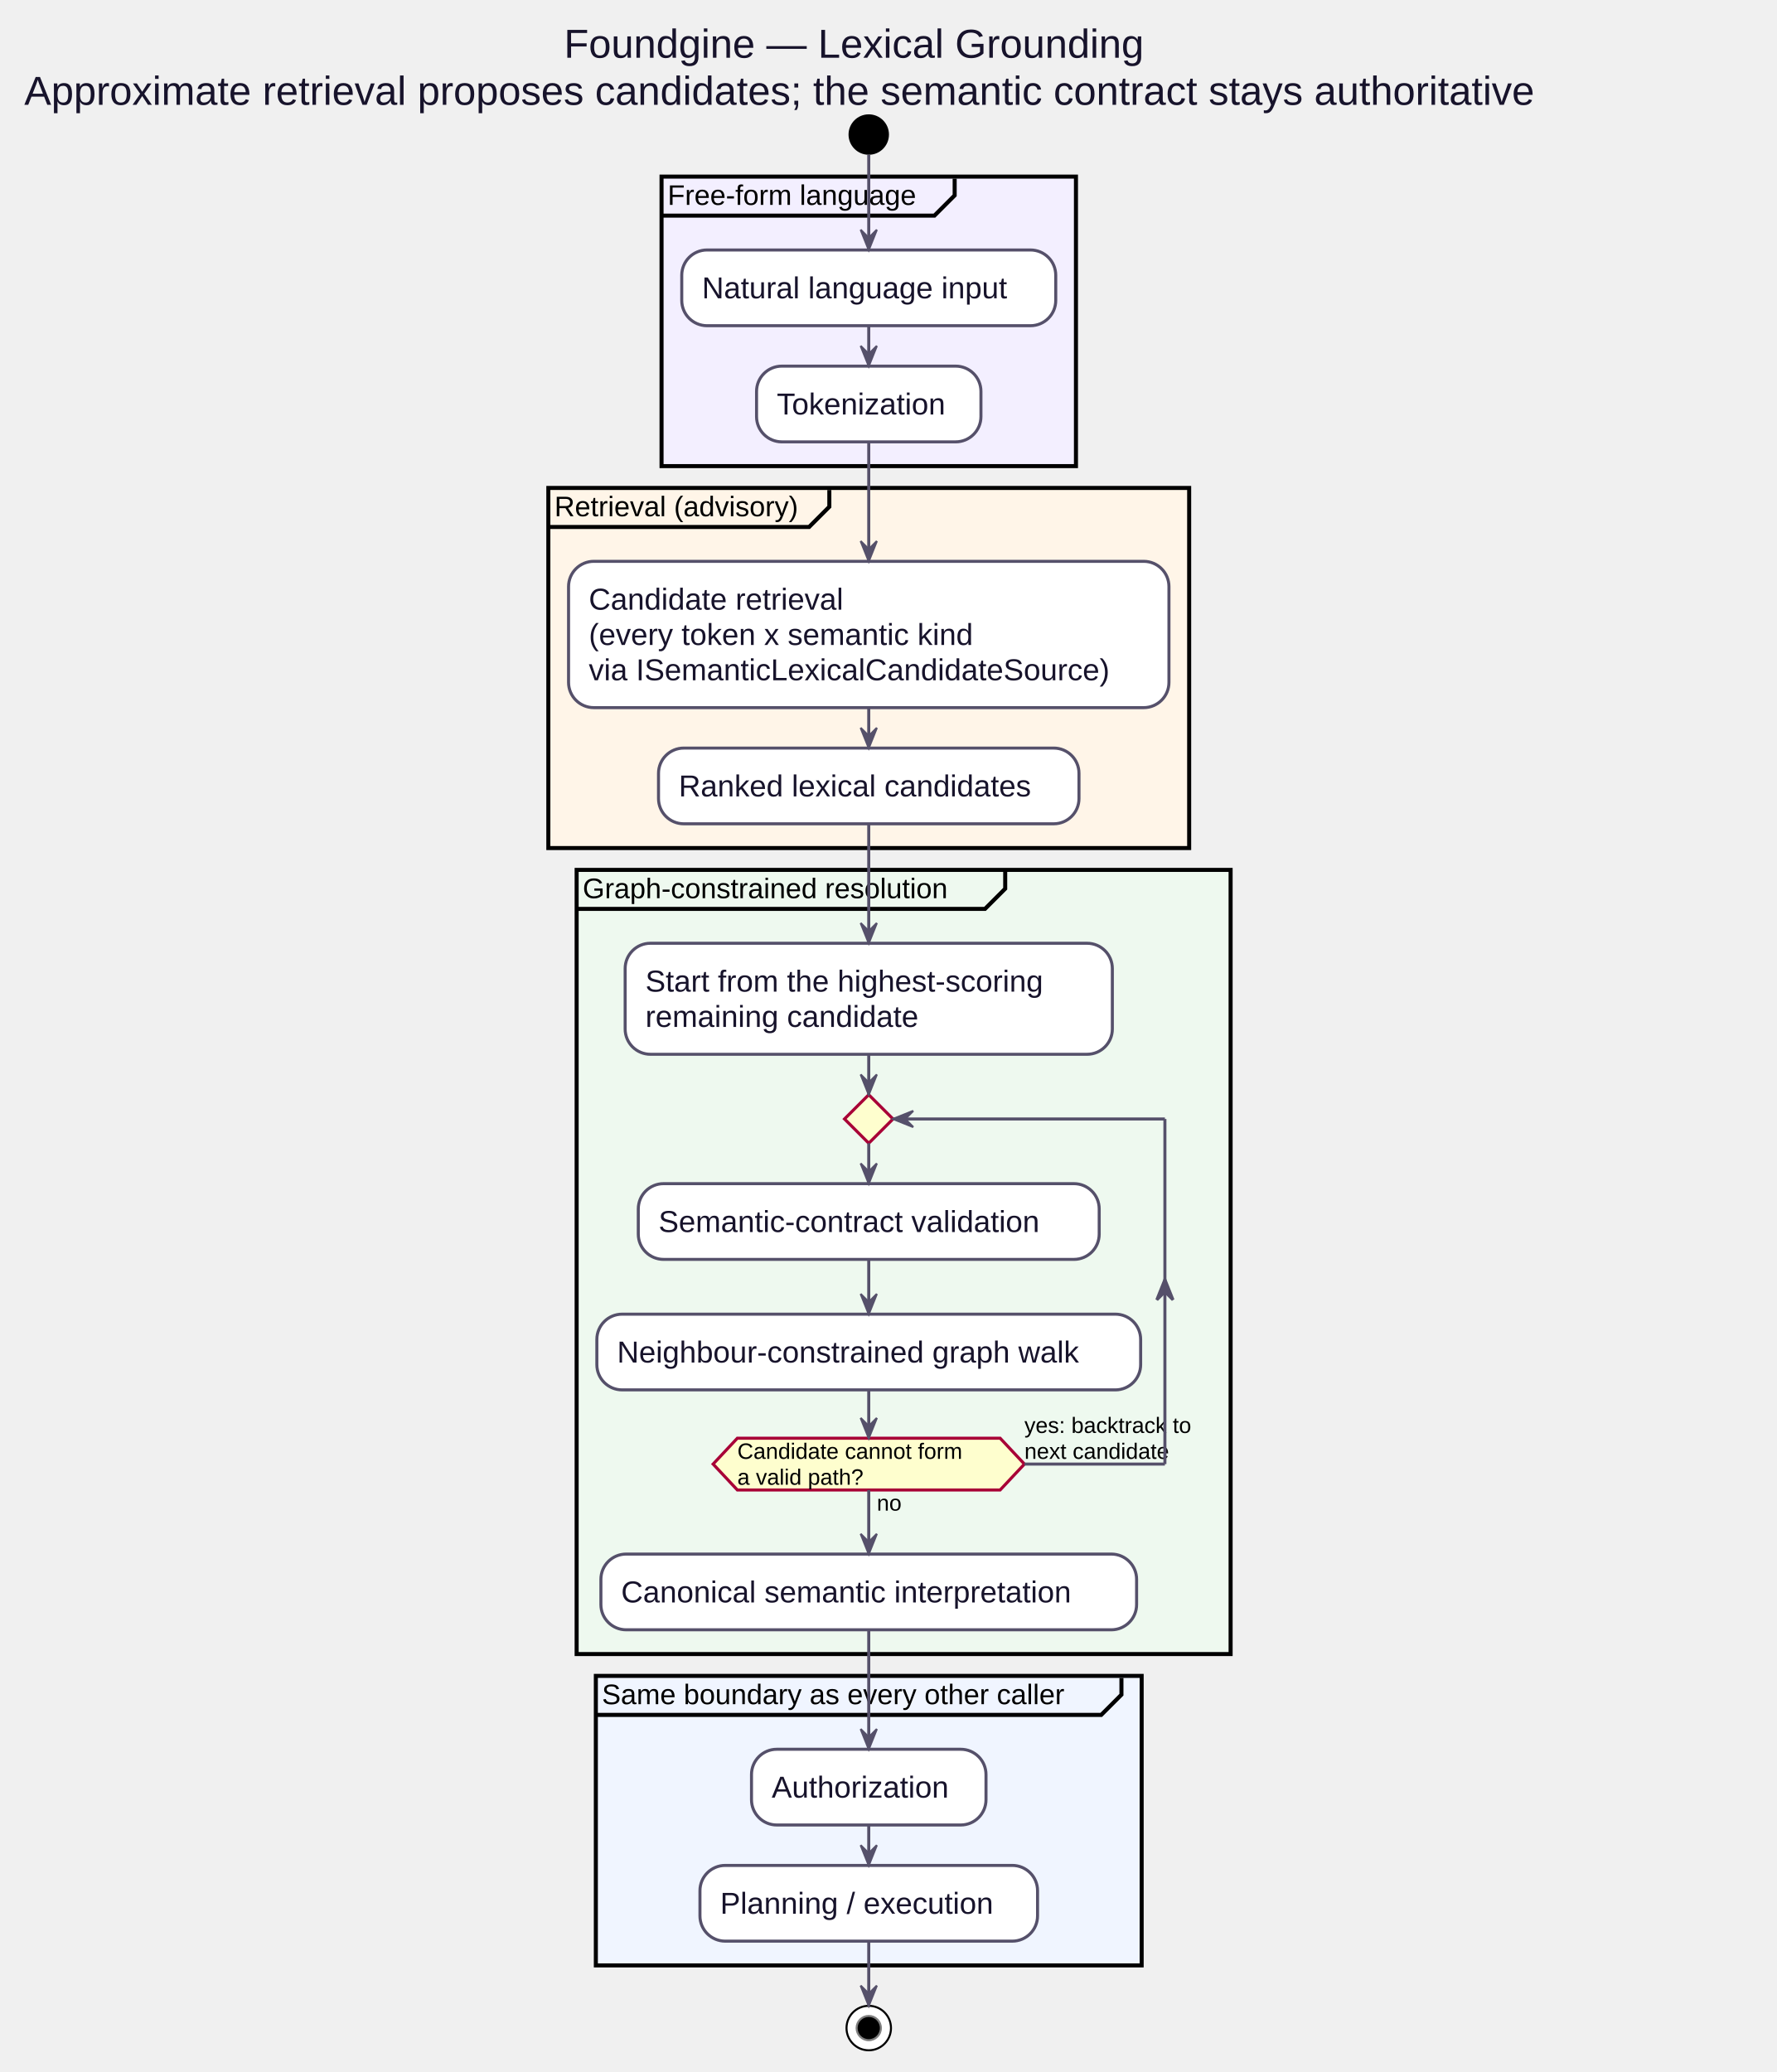
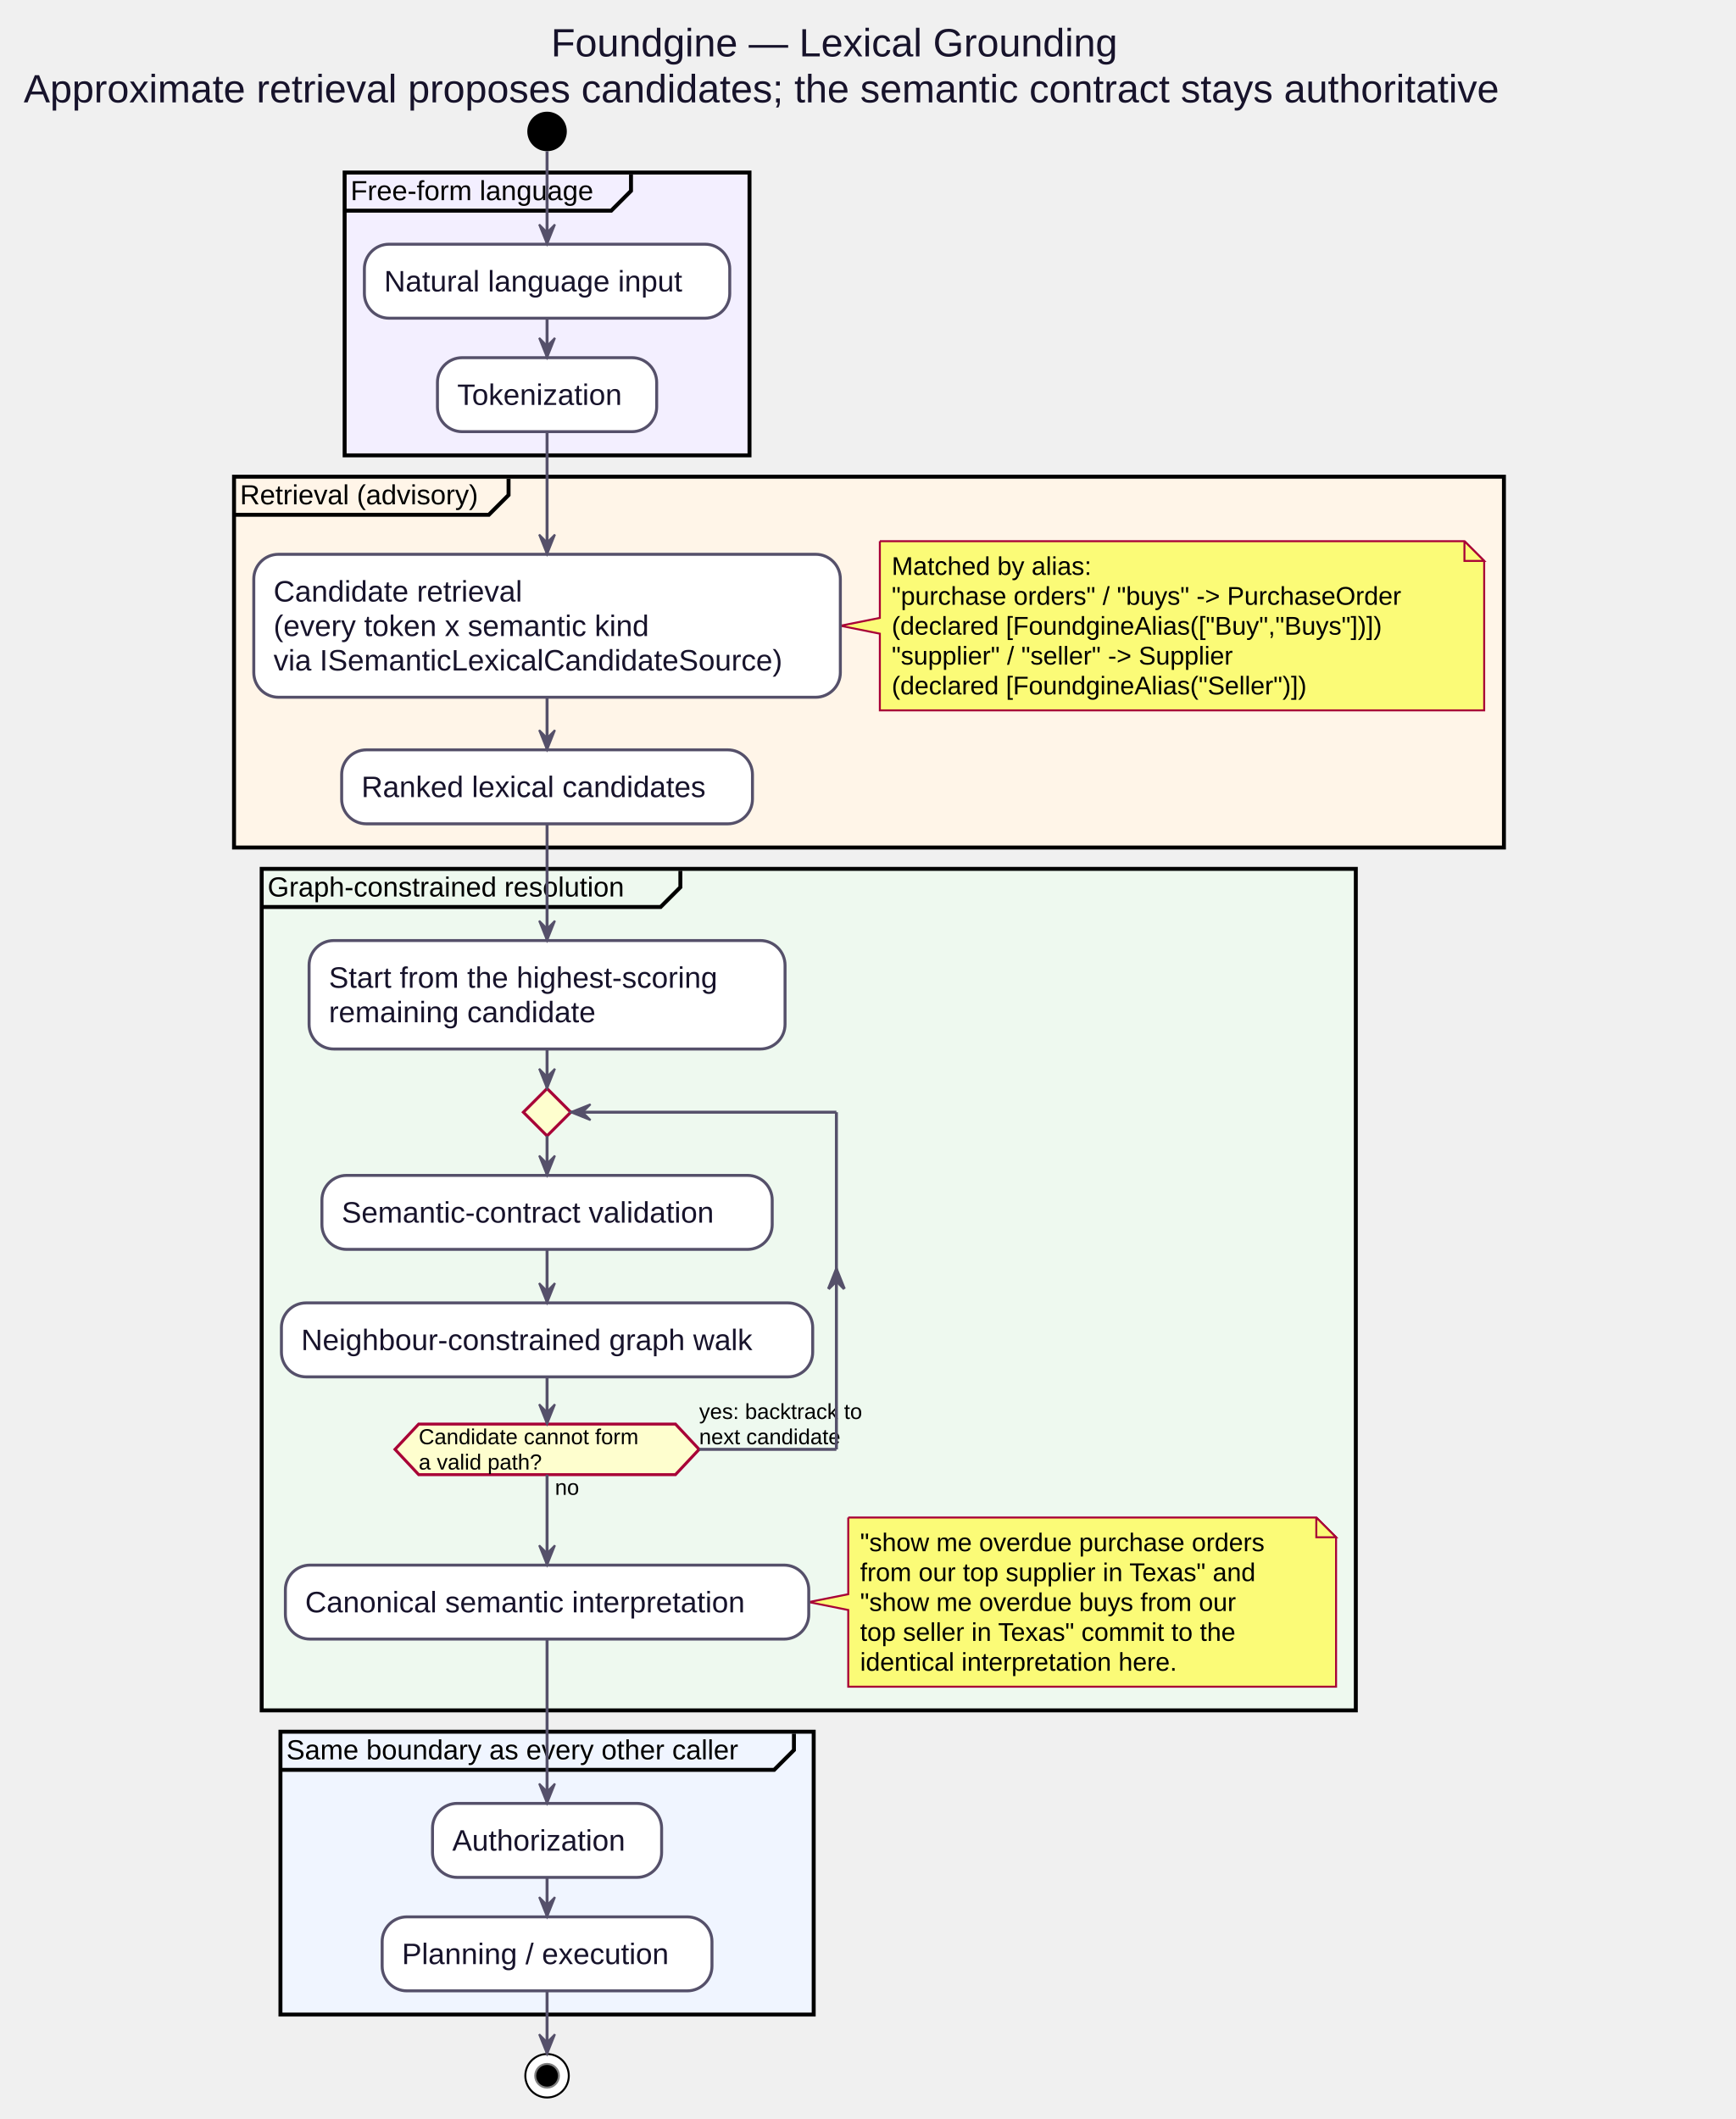
- <svg xmlns="http://www.w3.org/2000/svg" contentScriptType="application/ecmascript" contentStyleType="text/css" height="1025px" preserveAspectRatio="none" style="width:879px;height:1025px;" version="1.1" viewBox="0 0 879 1025" width="879px" zoomAndPan="magnify">
+ <svg xmlns="http://www.w3.org/2000/svg" contentScriptType="application/ecmascript" contentStyleType="text/css" height="1073px" preserveAspectRatio="none" style="width:879px;height:1073px;" version="1.1" viewBox="0 0 879 1073" width="879px" zoomAndPan="magnify">
  <defs />
  <g>
    <text fill="#17132B" font-family="Arial" font-size="20" lengthAdjust="spacingAndGlyphs" textLength="321" x="279" y="28.564">Foundgine — Lexical Grounding</text>
    <text fill="#17132B" font-family="Arial" font-size="20" lengthAdjust="spacingAndGlyphs" textLength="855" x="12" y="51.846">Approximate retrieval proposes candidates; the semantic contract stays authoritative</text>
-     <ellipse cx="429.75" cy="66.562" fill="#000000" rx="10" ry="10" style="stroke: none; stroke-width: 1.0;" />
-     <rect fill="#F3EFFF" height="143.219" style="stroke: #000000; stroke-width: 2.0;" width="205" x="327.25" y="87.364" />
-     <path d="M472.25,88.364 L472.25,96.661 L462.25,106.661 L327.25,106.661 " fill="none" style="stroke: #000000; stroke-width: 2.0;" />
-     <text fill="#000000" font-family="Arial" font-size="14" lengthAdjust="spacingAndGlyphs" textLength="135" x="330.25" y="101.359">Free-form language</text>
-     <rect fill="#FFFFFF" height="37.461" rx="12.5" ry="12.5" style="stroke: #55506A; stroke-width: 1.5;" width="185" x="337.25" y="123.661" />
-     <text fill="#17132B" font-family="Arial" font-size="15" lengthAdjust="spacingAndGlyphs" textLength="165" x="347.25" y="147.584">Natural language input</text>
-     <rect fill="#FFFFFF" height="37.461" rx="12.5" ry="12.5" style="stroke: #55506A; stroke-width: 1.5;" width="111" x="374.25" y="181.122" />
-     <text fill="#17132B" font-family="Arial" font-size="15" lengthAdjust="spacingAndGlyphs" textLength="91" x="384.25" y="205.045">Tokenization</text>
-     <rect fill="#FFF5E8" height="178.141" style="stroke: #000000; stroke-width: 2.0;" width="317" x="271.25" y="241.385" />
-     <path d="M410.25,242.385 L410.25,250.682 L400.25,260.682 L271.25,260.682 " fill="none" style="stroke: #000000; stroke-width: 2.0;" />
-     <text fill="#000000" font-family="Arial" font-size="14" lengthAdjust="spacingAndGlyphs" textLength="129" x="274.25" y="255.38">Retrieval (advisory)</text>
-     <rect fill="#FFFFFF" height="72.383" rx="12.5" ry="12.5" style="stroke: #55506A; stroke-width: 1.5;" width="297" x="281.25" y="277.682" />
-     <text fill="#17132B" font-family="Arial" font-size="15" lengthAdjust="spacingAndGlyphs" textLength="137" x="291.25" y="301.605">Candidate retrieval</text>
-     <text fill="#17132B" font-family="Arial" font-size="15" lengthAdjust="spacingAndGlyphs" textLength="213" x="291.25" y="319.066">(every token x semantic kind</text>
-     <text fill="#17132B" font-family="Arial" font-size="15" lengthAdjust="spacingAndGlyphs" textLength="277" x="291.25" y="336.527">via ISemanticLexicalCandidateSource)</text>
-     <rect fill="#FFFFFF" height="37.461" rx="12.5" ry="12.5" style="stroke: #55506A; stroke-width: 1.5;" width="208" x="325.75" y="370.065" />
-     <text fill="#17132B" font-family="Arial" font-size="15" lengthAdjust="spacingAndGlyphs" textLength="188" x="335.75" y="393.988">Ranked lexical candidates</text>
-     <rect fill="#EEF9EF" height="387.918" style="stroke: #000000; stroke-width: 2.0;" width="323.5" x="285.25" y="430.327" />
-     <path d="M497.25,431.327 L497.25,439.624 L487.25,449.624 L285.25,449.624 " fill="none" style="stroke: #000000; stroke-width: 2.0;" />
-     <text fill="#000000" font-family="Arial" font-size="14" lengthAdjust="spacingAndGlyphs" textLength="202" x="288.25" y="444.322">Graph-constrained resolution</text>
-     <rect fill="#FFFFFF" height="54.922" rx="12.5" ry="12.5" style="stroke: #55506A; stroke-width: 1.5;" width="241" x="309.25" y="466.624" />
-     <text fill="#17132B" font-family="Arial" font-size="15" lengthAdjust="spacingAndGlyphs" textLength="221" x="319.25" y="490.547">Start from the highest-scoring</text>
-     <text fill="#17132B" font-family="Arial" font-size="15" lengthAdjust="spacingAndGlyphs" textLength="148" x="319.25" y="508.008">remaining candidate</text>
-     <rect fill="#FFFFFF" height="37.461" rx="12.5" ry="12.5" style="stroke: #55506A; stroke-width: 1.5;" width="228" x="315.75" y="585.546" />
-     <text fill="#17132B" font-family="Arial" font-size="15" lengthAdjust="spacingAndGlyphs" textLength="208" x="325.75" y="609.469">Semantic-contract validation</text>
-     <rect fill="#FFFFFF" height="37.461" rx="12.5" ry="12.5" style="stroke: #55506A; stroke-width: 1.5;" width="269" x="295.25" y="650.105" />
-     <text fill="#17132B" font-family="Arial" font-size="15" lengthAdjust="spacingAndGlyphs" textLength="249" x="305.25" y="674.028">Neighbour-constrained graph walk</text>
-     <polygon fill="#FEFECE" points="429.75,541.546,441.75,553.546,429.75,565.546,417.75,553.546,429.75,541.546" style="stroke: #A80036; stroke-width: 1.5;" />
-     <polygon fill="#FEFECE" points="364.75,711.464,494.75,711.464,506.75,724.269,494.75,737.074,364.75,737.074,352.75,724.269,364.75,711.464" style="stroke: #A80036; stroke-width: 1.5;" />
-     <text fill="#000000" font-family="Arial" font-size="11" lengthAdjust="spacingAndGlyphs" textLength="14" x="433.75" y="747.284">no</text>
-     <text fill="#000000" font-family="Arial" font-size="11" lengthAdjust="spacingAndGlyphs" textLength="130" x="364.75" y="721.675">Candidate cannot form</text>
-     <text fill="#000000" font-family="Arial" font-size="11" lengthAdjust="spacingAndGlyphs" textLength="72" x="364.75" y="734.48">a valid path?</text>
-     <text fill="#000000" font-family="Arial" font-size="11" lengthAdjust="spacingAndGlyphs" textLength="97" x="506.75" y="708.87">yes: backtrack to</text>
-     <text fill="#000000" font-family="Arial" font-size="11" lengthAdjust="spacingAndGlyphs" textLength="83" x="506.75" y="721.675">next candidate</text>
-     <rect fill="#FFFFFF" height="37.461" rx="12.5" ry="12.5" style="stroke: #55506A; stroke-width: 1.5;" width="265" x="297.25" y="768.784" />
-     <text fill="#17132B" font-family="Arial" font-size="15" lengthAdjust="spacingAndGlyphs" textLength="245" x="307.25" y="792.707">Canonical semantic interpretation</text>
-     <rect fill="#F0F5FF" height="143.219" style="stroke: #000000; stroke-width: 2.0;" width="270" x="294.75" y="829.047" />
-     <path d="M554.75,830.047 L554.75,838.344 L544.75,848.344 L294.75,848.344 " fill="none" style="stroke: #000000; stroke-width: 2.0;" />
-     <text fill="#000000" font-family="Arial" font-size="14" lengthAdjust="spacingAndGlyphs" textLength="250" x="297.75" y="843.042">Same boundary as every other caller</text>
-     <rect fill="#FFFFFF" height="37.461" rx="12.5" ry="12.5" style="stroke: #55506A; stroke-width: 1.5;" width="116" x="371.75" y="865.344" />
-     <text fill="#17132B" font-family="Arial" font-size="15" lengthAdjust="spacingAndGlyphs" textLength="96" x="381.75" y="889.267">Authorization</text>
-     <rect fill="#FFFFFF" height="37.461" rx="12.5" ry="12.5" style="stroke: #55506A; stroke-width: 1.5;" width="167" x="346.25" y="922.805" />
-     <text fill="#17132B" font-family="Arial" font-size="15" lengthAdjust="spacingAndGlyphs" textLength="147" x="356.25" y="946.728">Planning / execution</text>
-     <ellipse cx="429.75" cy="1003.266" fill="#FFFFFF" rx="11" ry="11" style="stroke: #000000; stroke-width: 1.0;" />
-     <ellipse cx="429.75" cy="1003.266" fill="#000000" rx="6" ry="6" style="stroke: #7F7F7F; stroke-width: 1.0;" />
-     <line style="stroke: #55506A; stroke-width: 1.5;" x1="429.75" x2="429.75" y1="161.122" y2="181.122" />
-     <polygon fill="#55506A" points="425.75,171.122,429.75,181.122,433.75,171.122,429.75,175.122" style="stroke: #55506A; stroke-width: 1.0;" />
-     <line style="stroke: #55506A; stroke-width: 1.5;" x1="429.75" x2="429.75" y1="76.562" y2="123.661" />
-     <polygon fill="#55506A" points="425.75,113.661,429.75,123.661,433.75,113.661,429.75,117.661" style="stroke: #55506A; stroke-width: 1.0;" />
-     <line style="stroke: #55506A; stroke-width: 1.5;" x1="429.75" x2="429.75" y1="350.065" y2="370.065" />
-     <polygon fill="#55506A" points="425.75,360.065,429.75,370.065,433.75,360.065,429.75,364.065" style="stroke: #55506A; stroke-width: 1.0;" />
-     <line style="stroke: #55506A; stroke-width: 1.5;" x1="429.75" x2="429.75" y1="218.583" y2="277.682" />
-     <polygon fill="#55506A" points="425.75,267.682,429.75,277.682,433.75,267.682,429.75,271.682" style="stroke: #55506A; stroke-width: 1.0;" />
-     <line style="stroke: #55506A; stroke-width: 1.5;" x1="429.75" x2="429.75" y1="623.007" y2="650.105" />
-     <polygon fill="#55506A" points="425.75,640.105,429.75,650.105,433.75,640.105,429.75,644.105" style="stroke: #55506A; stroke-width: 1.0;" />
-     <line style="stroke: #55506A; stroke-width: 1.5;" x1="429.75" x2="429.75" y1="565.546" y2="585.546" />
-     <polygon fill="#55506A" points="425.75,575.546,429.75,585.546,433.75,575.546,429.75,579.546" style="stroke: #55506A; stroke-width: 1.0;" />
-     <line style="stroke: #55506A; stroke-width: 1.5;" x1="506.75" x2="576.25" y1="724.269" y2="724.269" />
-     <polygon fill="#55506A" points="572.25,643.007,576.25,633.007,580.25,643.007,576.25,639.007" style="stroke: #55506A; stroke-width: 1.5;" />
-     <line style="stroke: #55506A; stroke-width: 1.5;" x1="576.25" x2="576.25" y1="553.546" y2="724.269" />
-     <line style="stroke: #55506A; stroke-width: 1.5;" x1="576.25" x2="441.75" y1="553.546" y2="553.546" />
-     <polygon fill="#55506A" points="451.75,549.546,441.75,553.546,451.75,557.546,447.75,553.546" style="stroke: #55506A; stroke-width: 1.0;" />
-     <line style="stroke: #55506A; stroke-width: 1.5;" x1="429.75" x2="429.75" y1="687.565" y2="711.464" />
-     <polygon fill="#55506A" points="425.75,701.464,429.75,711.464,433.75,701.464,429.75,705.464" style="stroke: #55506A; stroke-width: 1.0;" />
-     <line style="stroke: #55506A; stroke-width: 1.5;" x1="429.75" x2="429.75" y1="521.546" y2="541.546" />
-     <polygon fill="#55506A" points="425.75,531.546,429.75,541.546,433.75,531.546,429.75,535.546" style="stroke: #55506A; stroke-width: 1.0;" />
-     <line style="stroke: #55506A; stroke-width: 1.5;" x1="429.75" x2="429.75" y1="737.074" y2="768.784" />
-     <polygon fill="#55506A" points="425.75,758.784,429.75,768.784,433.75,758.784,429.75,762.784" style="stroke: #55506A; stroke-width: 1.0;" />
-     <line style="stroke: #55506A; stroke-width: 1.5;" x1="429.75" x2="429.75" y1="407.525" y2="466.624" />
-     <polygon fill="#55506A" points="425.75,456.624,429.75,466.624,433.75,456.624,429.75,460.624" style="stroke: #55506A; stroke-width: 1.0;" />
-     <line style="stroke: #55506A; stroke-width: 1.5;" x1="429.75" x2="429.75" y1="902.805" y2="922.805" />
-     <polygon fill="#55506A" points="425.75,912.805,429.75,922.805,433.75,912.805,429.75,916.805" style="stroke: #55506A; stroke-width: 1.0;" />
-     <line style="stroke: #55506A; stroke-width: 1.5;" x1="429.75" x2="429.75" y1="806.245" y2="865.344" />
-     <polygon fill="#55506A" points="425.75,855.344,429.75,865.344,433.75,855.344,429.75,859.344" style="stroke: #55506A; stroke-width: 1.0;" />
-     <line style="stroke: #55506A; stroke-width: 1.5;" x1="429.75" x2="429.75" y1="960.266" y2="992.266" />
-     <polygon fill="#55506A" points="425.75,982.266,429.75,992.266,433.75,982.266,429.75,986.266" style="stroke: #55506A; stroke-width: 1.0;" />
+     <ellipse cx="277" cy="66.562" fill="#000000" rx="10" ry="10" style="stroke: none; stroke-width: 1.0;" />
+     <rect fill="#F3EFFF" height="143.219" style="stroke: #000000; stroke-width: 2.0;" width="205" x="174.5" y="87.364" />
+     <path d="M319.5,88.364 L319.5,96.661 L309.5,106.661 L174.5,106.661 " fill="none" style="stroke: #000000; stroke-width: 2.0;" />
+     <text fill="#000000" font-family="Arial" font-size="14" lengthAdjust="spacingAndGlyphs" textLength="135" x="177.5" y="101.359">Free-form language</text>
+     <rect fill="#FFFFFF" height="37.461" rx="12.5" ry="12.5" style="stroke: #55506A; stroke-width: 1.5;" width="185" x="184.5" y="123.661" />
+     <text fill="#17132B" font-family="Arial" font-size="15" lengthAdjust="spacingAndGlyphs" textLength="165" x="194.5" y="147.584">Natural language input</text>
+     <rect fill="#FFFFFF" height="37.461" rx="12.5" ry="12.5" style="stroke: #55506A; stroke-width: 1.5;" width="111" x="221.5" y="181.122" />
+     <text fill="#17132B" font-family="Arial" font-size="15" lengthAdjust="spacingAndGlyphs" textLength="91" x="231.5" y="205.045">Tokenization</text>
+     <rect fill="#FFF5E8" height="187.781" style="stroke: #000000; stroke-width: 2.0;" width="643" x="118.5" y="241.385" />
+     <path d="M257.5,242.385 L257.5,250.682 L247.5,260.682 L118.5,260.682 " fill="none" style="stroke: #000000; stroke-width: 2.0;" />
+     <text fill="#000000" font-family="Arial" font-size="14" lengthAdjust="spacingAndGlyphs" textLength="129" x="121.5" y="255.38">Retrieval (advisory)</text>
+     <path d="M445.5,274.041 L445.5,312.873 L425.5,316.873 L445.5,320.873 L445.5,359.705 A0,0 0 0 0 445.5,359.705 L751.5,359.705 A0,0 0 0 0 751.5,359.705 L751.5,284.041 L741.5,274.041 L445.5,274.041 A0,0 0 0 0 445.5,274.041 " fill="#FBFB77" style="stroke: #A80036; stroke-width: 1.0;" />
+     <path d="M741.5,274.041 L741.5,284.041 L751.5,284.041 L741.5,274.041 " fill="#FBFB77" style="stroke: #A80036; stroke-width: 1.0;" />
+     <text fill="#000000" font-family="Arial" font-size="13" lengthAdjust="spacingAndGlyphs" textLength="111" x="451.5" y="291.108">Matched by alias:</text>
+     <text fill="#000000" font-family="Arial" font-size="13" lengthAdjust="spacingAndGlyphs" textLength="285" x="451.5" y="306.241">"purchase orders" / "buys" -&gt; PurchaseOrder</text>
+     <text fill="#000000" font-family="Arial" font-size="13" lengthAdjust="spacingAndGlyphs" textLength="274" x="451.5" y="321.373">(declared [FoundgineAlias(["Buy","Buys"])])</text>
+     <text fill="#000000" font-family="Arial" font-size="13" lengthAdjust="spacingAndGlyphs" textLength="192" x="451.5" y="336.506">"supplier" / "seller" -&gt; Supplier</text>
+     <text fill="#000000" font-family="Arial" font-size="13" lengthAdjust="spacingAndGlyphs" textLength="231" x="451.5" y="351.639">(declared [FoundgineAlias("Seller")])</text>
+     <rect fill="#FFFFFF" height="72.383" rx="12.5" ry="12.5" style="stroke: #55506A; stroke-width: 1.5;" width="297" x="128.5" y="280.682" />
+     <text fill="#17132B" font-family="Arial" font-size="15" lengthAdjust="spacingAndGlyphs" textLength="137" x="138.5" y="304.605">Candidate retrieval</text>
+     <text fill="#17132B" font-family="Arial" font-size="15" lengthAdjust="spacingAndGlyphs" textLength="213" x="138.5" y="322.066">(every token x semantic kind</text>
+     <text fill="#17132B" font-family="Arial" font-size="15" lengthAdjust="spacingAndGlyphs" textLength="277" x="138.5" y="339.527">via ISemanticLexicalCandidateSource)</text>
+     <rect fill="#FFFFFF" height="37.461" rx="12.5" ry="12.5" style="stroke: #55506A; stroke-width: 1.5;" width="208" x="173" y="379.705" />
+     <text fill="#17132B" font-family="Arial" font-size="15" lengthAdjust="spacingAndGlyphs" textLength="188" x="183" y="403.628">Ranked lexical candidates</text>
+     <rect fill="#EEF9EF" height="426.121" style="stroke: #000000; stroke-width: 2.0;" width="554" x="132.5" y="439.968" />
+     <path d="M344.5,440.968 L344.5,449.265 L334.5,459.265 L132.5,459.265 " fill="none" style="stroke: #000000; stroke-width: 2.0;" />
+     <text fill="#000000" font-family="Arial" font-size="14" lengthAdjust="spacingAndGlyphs" textLength="202" x="135.5" y="453.963">Graph-constrained resolution</text>
+     <rect fill="#FFFFFF" height="54.922" rx="12.5" ry="12.5" style="stroke: #55506A; stroke-width: 1.5;" width="241" x="156.5" y="476.265" />
+     <text fill="#17132B" font-family="Arial" font-size="15" lengthAdjust="spacingAndGlyphs" textLength="221" x="166.5" y="500.188">Start from the highest-scoring</text>
+     <text fill="#17132B" font-family="Arial" font-size="15" lengthAdjust="spacingAndGlyphs" textLength="148" x="166.5" y="517.649">remaining candidate</text>
+     <rect fill="#FFFFFF" height="37.461" rx="12.5" ry="12.5" style="stroke: #55506A; stroke-width: 1.5;" width="228" x="163" y="595.187" />
+     <text fill="#17132B" font-family="Arial" font-size="15" lengthAdjust="spacingAndGlyphs" textLength="208" x="173" y="619.11">Semantic-contract validation</text>
+     <rect fill="#FFFFFF" height="37.461" rx="12.5" ry="12.5" style="stroke: #55506A; stroke-width: 1.5;" width="269" x="142.5" y="659.745" />
+     <text fill="#17132B" font-family="Arial" font-size="15" lengthAdjust="spacingAndGlyphs" textLength="249" x="152.5" y="683.668">Neighbour-constrained graph walk</text>
+     <polygon fill="#FEFECE" points="277,551.187,289,563.187,277,575.187,265,563.187,277,551.187" style="stroke: #A80036; stroke-width: 1.5;" />
+     <polygon fill="#FEFECE" points="212,721.105,342,721.105,354,733.91,342,746.714,212,746.714,200,733.91,212,721.105" style="stroke: #A80036; stroke-width: 1.5;" />
+     <text fill="#000000" font-family="Arial" font-size="11" lengthAdjust="spacingAndGlyphs" textLength="14" x="281" y="756.925">no</text>
+     <text fill="#000000" font-family="Arial" font-size="11" lengthAdjust="spacingAndGlyphs" textLength="130" x="212" y="731.315">Candidate cannot form</text>
+     <text fill="#000000" font-family="Arial" font-size="11" lengthAdjust="spacingAndGlyphs" textLength="72" x="212" y="744.12">a valid path?</text>
+     <text fill="#000000" font-family="Arial" font-size="11" lengthAdjust="spacingAndGlyphs" textLength="97" x="354" y="718.511">yes: backtrack to</text>
+     <text fill="#000000" font-family="Arial" font-size="11" lengthAdjust="spacingAndGlyphs" textLength="83" x="354" y="731.315">next candidate</text>
+     <path d="M429.5,768.425 L429.5,807.257 L409.5,811.257 L429.5,815.257 L429.5,854.089 A0,0 0 0 0 429.5,854.089 L676.5,854.089 A0,0 0 0 0 676.5,854.089 L676.5,778.425 L666.5,768.425 L429.5,768.425 A0,0 0 0 0 429.5,768.425 " fill="#FBFB77" style="stroke: #A80036; stroke-width: 1.0;" />
+     <path d="M666.5,768.425 L666.5,778.425 L676.5,778.425 L666.5,768.425 " fill="#FBFB77" style="stroke: #A80036; stroke-width: 1.0;" />
+     <text fill="#000000" font-family="Arial" font-size="13" lengthAdjust="spacingAndGlyphs" textLength="226" x="435.5" y="785.492">"show me overdue purchase orders</text>
+     <text fill="#000000" font-family="Arial" font-size="13" lengthAdjust="spacingAndGlyphs" textLength="223" x="435.5" y="800.625">from our top supplier in Texas" and</text>
+     <text fill="#000000" font-family="Arial" font-size="13" lengthAdjust="spacingAndGlyphs" textLength="211" x="435.5" y="815.757">"show me overdue buys from our</text>
+     <text fill="#000000" font-family="Arial" font-size="13" lengthAdjust="spacingAndGlyphs" textLength="215" x="435.5" y="830.89">top seller in Texas" commit to the</text>
+     <text fill="#000000" font-family="Arial" font-size="13" lengthAdjust="spacingAndGlyphs" textLength="181" x="435.5" y="846.023">identical interpretation here.</text>
+     <rect fill="#FFFFFF" height="37.461" rx="12.5" ry="12.5" style="stroke: #55506A; stroke-width: 1.5;" width="265" x="144.5" y="792.526" />
+     <text fill="#17132B" font-family="Arial" font-size="15" lengthAdjust="spacingAndGlyphs" textLength="245" x="154.5" y="816.45">Canonical semantic interpretation</text>
+     <rect fill="#F0F5FF" height="143.219" style="stroke: #000000; stroke-width: 2.0;" width="270" x="142" y="876.891" />
+     <path d="M402,877.891 L402,886.188 L392,896.188 L142,896.188 " fill="none" style="stroke: #000000; stroke-width: 2.0;" />
+     <text fill="#000000" font-family="Arial" font-size="14" lengthAdjust="spacingAndGlyphs" textLength="250" x="145" y="890.886">Same boundary as every other caller</text>
+     <rect fill="#FFFFFF" height="37.461" rx="12.5" ry="12.5" style="stroke: #55506A; stroke-width: 1.5;" width="116" x="219" y="913.188" />
+     <text fill="#17132B" font-family="Arial" font-size="15" lengthAdjust="spacingAndGlyphs" textLength="96" x="229" y="937.111">Authorization</text>
+     <rect fill="#FFFFFF" height="37.461" rx="12.5" ry="12.5" style="stroke: #55506A; stroke-width: 1.5;" width="167" x="193.5" y="970.648" />
+     <text fill="#17132B" font-family="Arial" font-size="15" lengthAdjust="spacingAndGlyphs" textLength="147" x="203.5" y="994.572">Planning / execution</text>
+     <ellipse cx="277" cy="1051.109" fill="#FFFFFF" rx="11" ry="11" style="stroke: #000000; stroke-width: 1.0;" />
+     <ellipse cx="277" cy="1051.109" fill="#000000" rx="6" ry="6" style="stroke: #7F7F7F; stroke-width: 1.0;" />
+     <line style="stroke: #55506A; stroke-width: 1.5;" x1="277" x2="277" y1="161.122" y2="181.122" />
+     <polygon fill="#55506A" points="273,171.122,277,181.122,281,171.122,277,175.122" style="stroke: #55506A; stroke-width: 1.0;" />
+     <line style="stroke: #55506A; stroke-width: 1.5;" x1="277" x2="277" y1="76.562" y2="123.661" />
+     <polygon fill="#55506A" points="273,113.661,277,123.661,281,113.661,277,117.661" style="stroke: #55506A; stroke-width: 1.0;" />
+     <line style="stroke: #55506A; stroke-width: 1.5;" x1="277" x2="277" y1="353.065" y2="379.705" />
+     <polygon fill="#55506A" points="273,369.705,277,379.705,281,369.705,277,373.705" style="stroke: #55506A; stroke-width: 1.0;" />
+     <line style="stroke: #55506A; stroke-width: 1.5;" x1="277" x2="277" y1="218.583" y2="280.682" />
+     <polygon fill="#55506A" points="273,270.682,277,280.682,281,270.682,277,274.682" style="stroke: #55506A; stroke-width: 1.0;" />
+     <line style="stroke: #55506A; stroke-width: 1.5;" x1="277" x2="277" y1="632.648" y2="659.745" />
+     <polygon fill="#55506A" points="273,649.745,277,659.745,281,649.745,277,653.745" style="stroke: #55506A; stroke-width: 1.0;" />
+     <line style="stroke: #55506A; stroke-width: 1.5;" x1="277" x2="277" y1="575.187" y2="595.187" />
+     <polygon fill="#55506A" points="273,585.187,277,595.187,281,585.187,277,589.187" style="stroke: #55506A; stroke-width: 1.0;" />
+     <line style="stroke: #55506A; stroke-width: 1.5;" x1="354" x2="423.5" y1="733.91" y2="733.91" />
+     <polygon fill="#55506A" points="419.5,652.648,423.5,642.648,427.5,652.648,423.5,648.648" style="stroke: #55506A; stroke-width: 1.5;" />
+     <line style="stroke: #55506A; stroke-width: 1.5;" x1="423.5" x2="423.5" y1="563.187" y2="733.91" />
+     <line style="stroke: #55506A; stroke-width: 1.5;" x1="423.5" x2="289" y1="563.187" y2="563.187" />
+     <polygon fill="#55506A" points="299,559.187,289,563.187,299,567.187,295,563.187" style="stroke: #55506A; stroke-width: 1.0;" />
+     <line style="stroke: #55506A; stroke-width: 1.5;" x1="277" x2="277" y1="697.206" y2="721.105" />
+     <polygon fill="#55506A" points="273,711.105,277,721.105,281,711.105,277,715.105" style="stroke: #55506A; stroke-width: 1.0;" />
+     <line style="stroke: #55506A; stroke-width: 1.5;" x1="277" x2="277" y1="531.187" y2="551.187" />
+     <polygon fill="#55506A" points="273,541.187,277,551.187,281,541.187,277,545.187" style="stroke: #55506A; stroke-width: 1.0;" />
+     <line style="stroke: #55506A; stroke-width: 1.5;" x1="277" x2="277" y1="746.714" y2="792.526" />
+     <polygon fill="#55506A" points="273,782.526,277,792.526,281,782.526,277,786.526" style="stroke: #55506A; stroke-width: 1.0;" />
+     <line style="stroke: #55506A; stroke-width: 1.5;" x1="277" x2="277" y1="417.166" y2="476.265" />
+     <polygon fill="#55506A" points="273,466.265,277,476.265,281,466.265,277,470.265" style="stroke: #55506A; stroke-width: 1.0;" />
+     <line style="stroke: #55506A; stroke-width: 1.5;" x1="277" x2="277" y1="950.648" y2="970.648" />
+     <polygon fill="#55506A" points="273,960.648,277,970.648,281,960.648,277,964.648" style="stroke: #55506A; stroke-width: 1.0;" />
+     <line style="stroke: #55506A; stroke-width: 1.5;" x1="277" x2="277" y1="829.987" y2="913.188" />
+     <polygon fill="#55506A" points="273,903.188,277,913.188,281,903.188,277,907.188" style="stroke: #55506A; stroke-width: 1.0;" />
+     <line style="stroke: #55506A; stroke-width: 1.5;" x1="277" x2="277" y1="1008.109" y2="1040.109" />
+     <polygon fill="#55506A" points="273,1030.109,277,1040.109,281,1030.109,277,1034.109" style="stroke: #55506A; stroke-width: 1.0;" />
  </g>
</svg>
